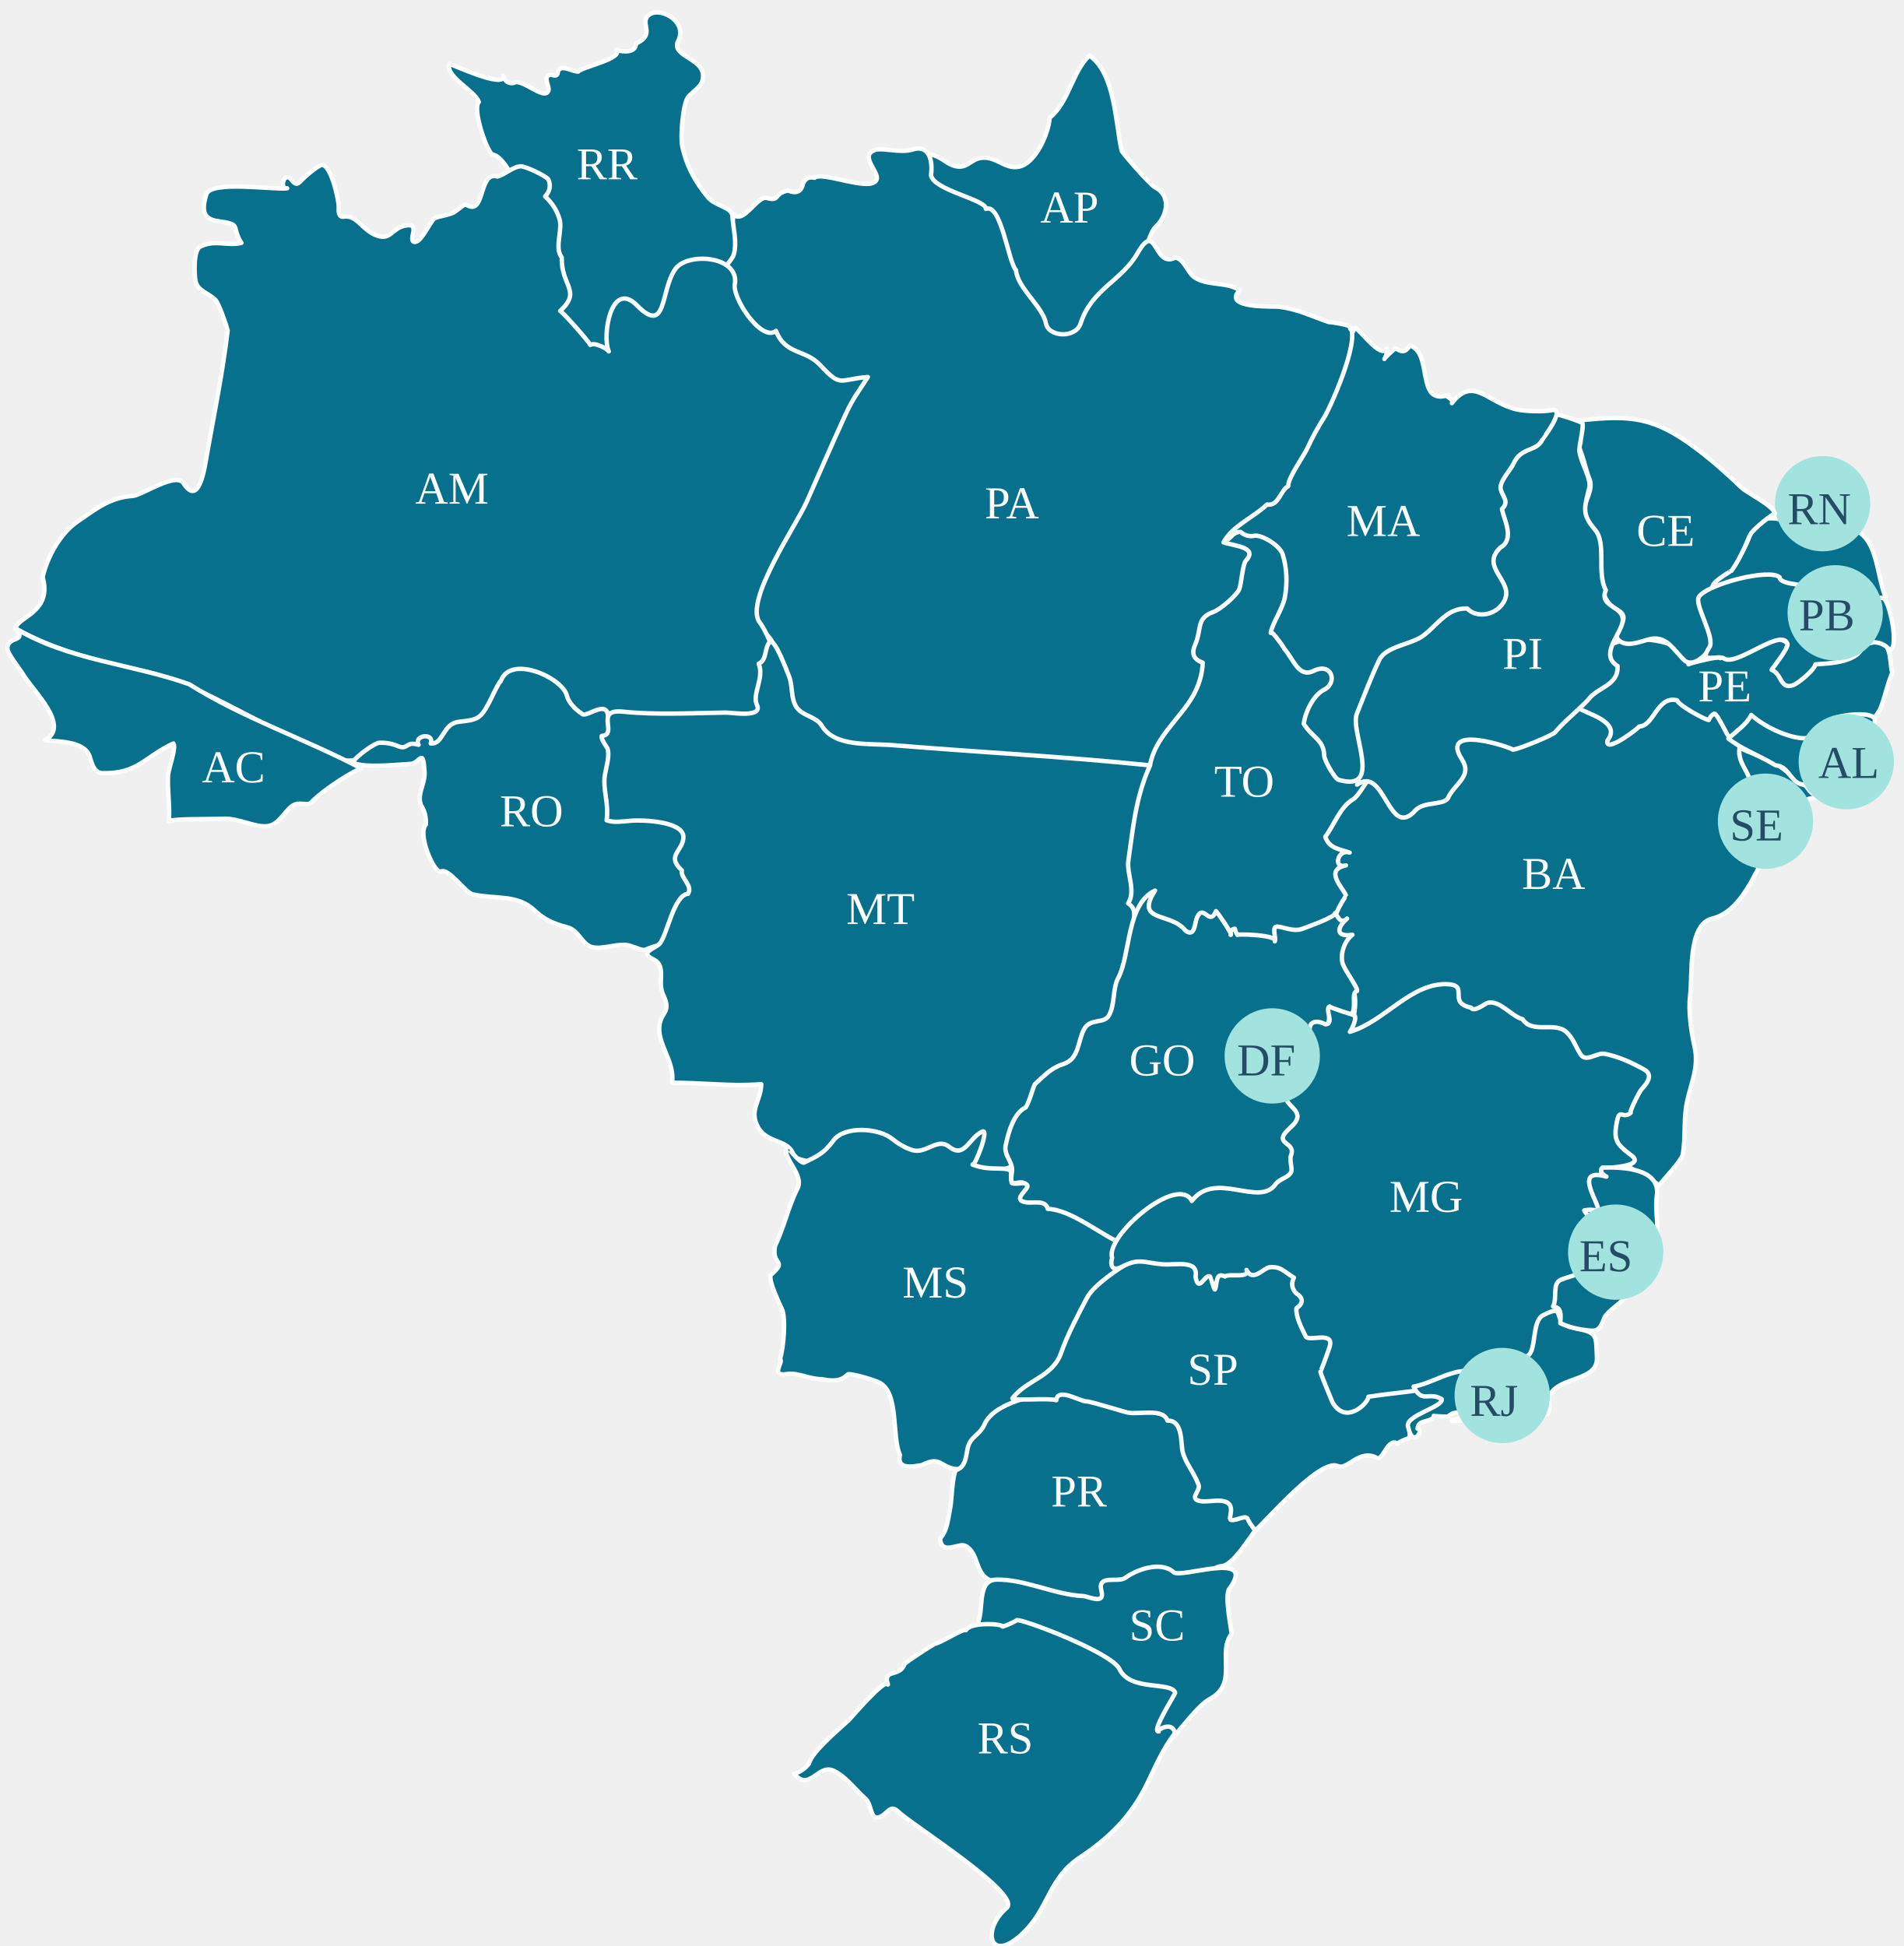
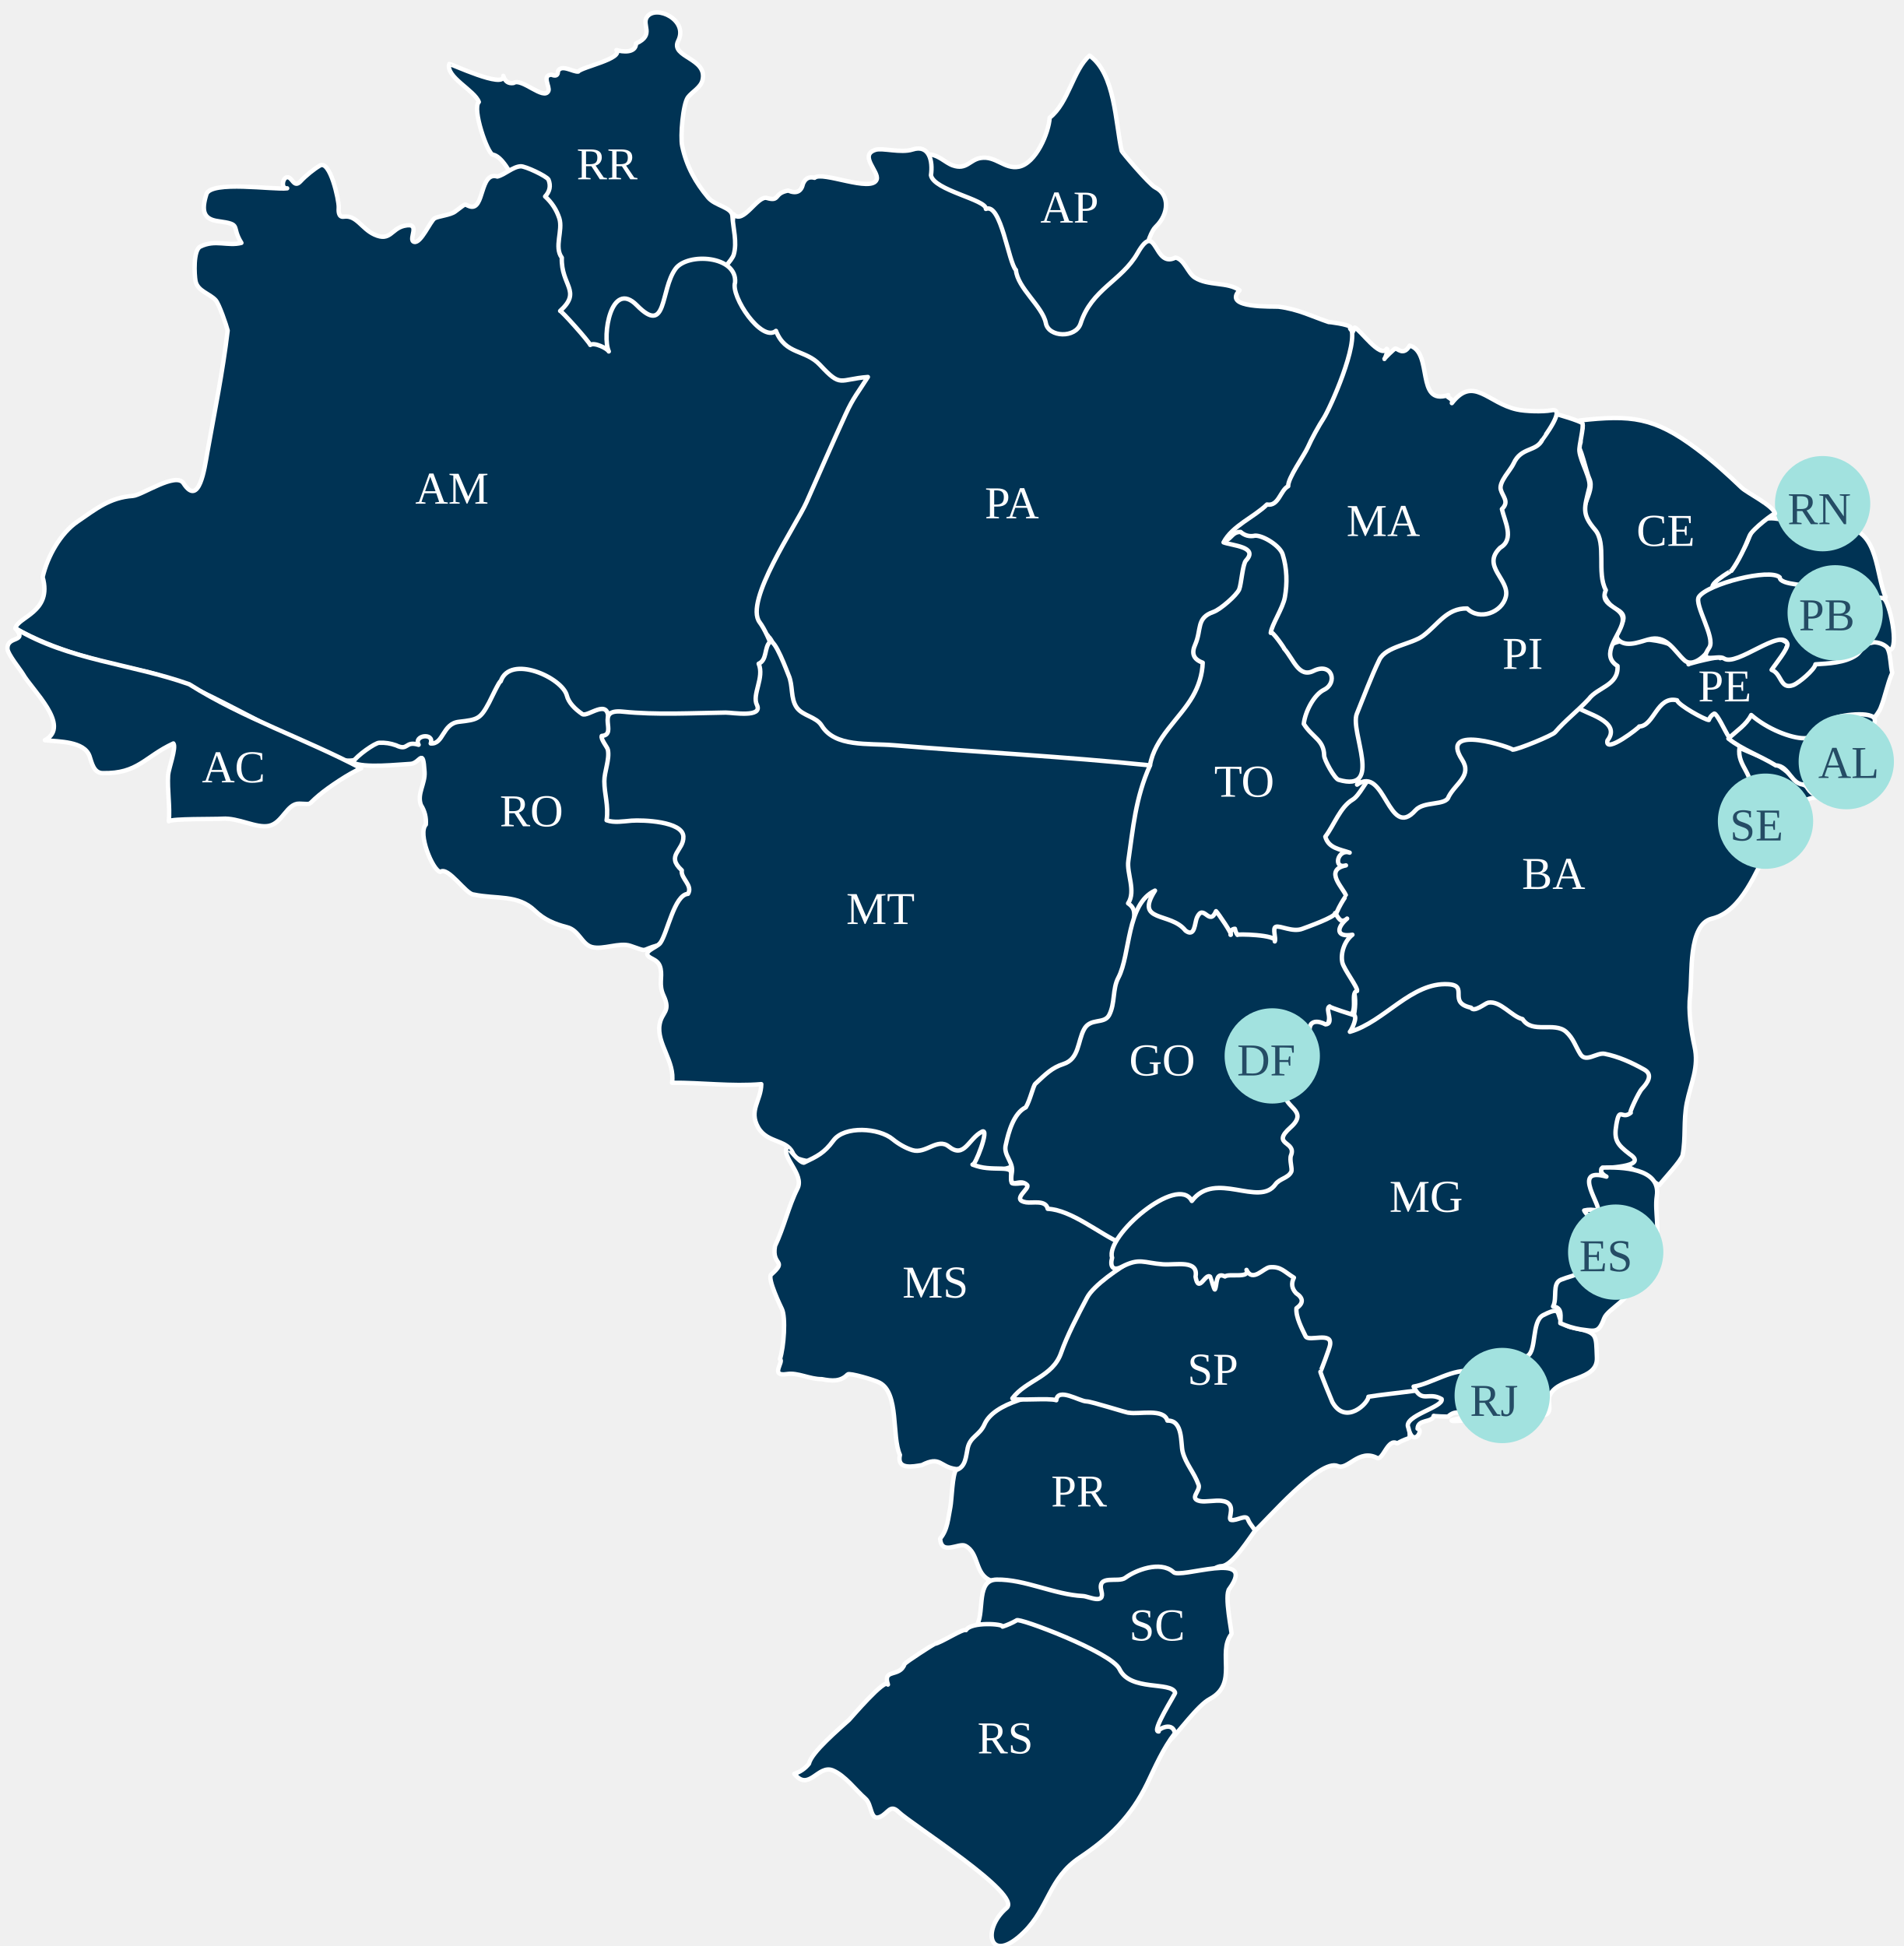
<svg xmlns="http://www.w3.org/2000/svg" xmlns:xlink="http://www.w3.org/1999/xlink" version="1.1" id="svg-map" x="0px" y="0px" width="450px" height="460px" viewBox="0 0 450 460" enable-background="new 0 0 450 460" xml:space="preserve">
  <style>
        .estado {
-             fill: #07718D;
+            fill: #003354;
        }

        .estado text {
            font-size: 0.9em;
        }

        .circle {
            fill: #A2E2DF;
        }

        .circle + text {
            fill: #254C65;
        }

        a:hover, a:hover .circle, a.active, a.active .circle {
-             fill: #003354;
+             fill: #07718D;
        }

        a:hover .circle, a.active .circle {
            stroke: rgba(255, 255, 255, 0.6);
        }

        a:hover .circle + text, a.active .circle + text {
            fill: #97E2DE;
        }
    </style>
  <g>
    <a xlink:href="javascript:sendClick('to')" class="estado" id="to">
      <path stroke="#FFFFFF" stroke-width="1.04" stroke-linecap="round" stroke-linejoin="round" d="M289.558,235.641                 c16.104,0.575,44.973-31.647,44.835-45.259c-0.136-13.612-17.227-58.446-22.349-66.088c-5.122-7.628-37.905,2.506-37.905,2.506                 S234.852,233.695,289.558,235.641z" />
      <text transform="matrix(1 0 0 1 287.0137 188.3208)" fill="#FFFFFF">TO</text>
    </a>
    <a xlink:href="javascript:sendClick('ba')" class="estado" id="ba">
      <path stroke="#FFFFFF" stroke-width="1.04" stroke-linecap="round" stroke-linejoin="round" d="M313.276,197.775                 c2.084-2.739,3.506-7.012,6.464-8.764c1.641-0.973,3.232-4.684,4.271-5.163c2.304-1.014,12.161-25.143,20.706-22.513                 c1.095,0.342,29.881,3.478,32.153,7.532c2.246-0.506,17.582-8.804,25.829-4.999c9.172,4.246,11.225,20.679,11.2,20.843                 c0.107,0.328-0.823,5.765-0.985,5.929c-1.15,1-5.258-0.807-4.22,2.138c1.317,3.751,5.094,10.583,9.97,6.613                 c-3.669,6.574-6.846,16.022-13.966,17.747c-5.808,1.411-4.605,13.421-5.178,18.037c-0.465,3.75,0.192,8.448,1.014,12.117                 c1.148,4.959-0.821,8.6-1.808,13.42c-0.822,4.162-0.219,8.299-0.987,12.297c-0.271,1.286-4.407,5.723-5.559,7.148                 c-1.616-1.426-63.952-37.248-73.1-36.265c1.149-3.738,2.438-9.559-0.741-12.723c-8.625-8.572-0.135-19.335-0.162-19.432                 c-0.546-1.725-5.396-6.079-0.026-7.175c-3.175,0.959-1.944-4.027,0.875-3.012C316.726,200.733,314.044,200.527,313.276,197.775z" />
      <text transform="matrix(1 0 0 1 359.7324 210.1221)" fill="#FFFFFF">BA</text>
    </a>
    <a xlink:href="javascript:sendClick('se')" class="estado" id="se">
      <path stroke="#FFFFFF" stroke-width="1.04" stroke-linecap="round" stroke-linejoin="round" d="M408.561,191.735                 c0.521-1.505,2.465-0.725,3.533-0.794c2.273-0.164,0.494-2.738,1.095-3.778c2.026-3.793-2.738-5.999-1.998-10.408                 c4.024,1.931,9.448,3.397,12.408,6.89c1.343,1.533,5.504,2.656,5.832,4.847c-6.822,0.384-6.901,8.819-11.942,11.572                 C413.545,202.212,407.055,193.721,408.561,191.735z" />
      <path class="circle" d="M417.324,182.854c6.214,0,11.266,5.035,11.266,11.262c0,6.208-5.052,11.261-11.266,11.261                 c-6.238,0-11.258-5.053-11.258-11.261C406.063,187.89,411.084,182.854,417.324,182.854z" />
      <text transform="matrix(1 0 0 1 408.9121 198.6689)" fill="#FFFFFF">SE</text>
    </a>
    <a xlink:href="javascript:sendClick('pe')" class="estado" id="pe">
      <path stroke="#FFFFFF" stroke-width="1.04" stroke-linecap="round" stroke-linejoin="round" d="M373.011,167.238                 c2.709-0.795,6.218-14.106,8.325-15.106c4.136-1.986,17.255-1.437,17.8,4.903c-0.437-0.068,8.189-2.273,7.479-1.466                 c1.7-0.711,10.518-4.723,12.599-4.82c0.274-0.013,4.603,0.905,3.068,2.315c-0.464,0.439,4.219,3.698,10.789,3.45                 c4.66-0.176,5.179-3.436,8.627-4.409c5.89-1.67,4.737,3.698,5.589,6.943c-1.182,2.684-1.646,5.586-2.74,8.285                 c-1.533,3.792-9.804,9.791-13.39,12.119c-7.287,4.778-21.802-4.067-22.762-5.67c-0.602-0.985-2.55-5.121-3.178-5.107                 c-0.629,0.356-1.04,0.861-1.287,1.519c-0.904-0.013-7.256-3.533-7.502-4.655c-4.769-1.151-5.425,6.108-8.957,6.19                 c0.219,0.108-8.244,6.681-7.506,3.314C383.556,170.4,374.241,168.566,373.011,167.238z" />
      <text transform="matrix(1 0 0 1 401.3984 165.8003)" fill="#FFFFFF">PE</text>
    </a>
    <a xlink:href="javascript:sendClick('al')" class="estado" id="al">
      <path stroke="#FFFFFF" stroke-width="1.04" stroke-linecap="round" stroke-linejoin="round" d="M413.953,169.018                 c3.78,3.313,9.424,5.505,12.547,5.491c3.229-0.013,5.009-3.328,7.421-4.794c1.177-0.712,10.297-1.93,9.174,1.042                 c-1.807,4.848-7.122,8.585-10.024,12.789c-2.792,2-3.423,7.093-6.354,1.864c-3.259,0.424-3.722-4.424-6.957-4.477                 c-3.668-2.261-7.998-3.769-11.201-6.342C410.615,172.646,412.751,171.359,413.953,169.018z" />
      <path class="circle" d="M436.423,168.763c6.236,0,11.258,5.054,11.258,11.278c0,6.207-5.02,11.259-11.258,11.259                 c-6.241,0-11.263-5.052-11.263-11.259C425.16,173.816,430.182,168.763,436.423,168.763z" />
      <text transform="matrix(1 0 0 1 429.7891 183.895)" fill="#FFFFFF">AL</text>
    </a>
    <a xlink:href="javascript:sendClick('rn')" class="estado" id="rn">
      <path stroke="#FFFFFF" stroke-width="1.04" stroke-linecap="round" stroke-linejoin="round" d="M404.698,138.795                 c2.383-4.027,6.574-6.123,8.49-11.149c1.973-5.107,3.834-5.818,8.764-4.642c5.041,1.207,9.339,0.837,14.57,1.671                 c7.534,1.193,6.848,10.968,9.206,16.516c-1.919,1.096-13.972,0.521-15.064-1.657c-1.041-2.067-2.904,7.107-5.094,7.3                 c1.532-5.847-12.654,1.78-5.424-8.683c2.545-3.67-6.302-0.808-6.711,0.725C410.121,144.013,407.217,139.151,404.698,138.795z" />
      <path class="circle" d="M430.827,107.798c6.241,0,11.261,5.039,11.261,11.261c0,6.224-5.02,11.261-11.261,11.261                 c-6.209,0-11.26-5.037-11.26-11.261C419.567,112.837,424.618,107.798,430.827,107.798z" />
      <text transform="matrix(1 0 0 1 422.541 123.9009)" fill="#FFFFFF">RN</text>
    </a>
    <a xlink:href="javascript:sendClick('ce')" class="estado" id="ce">
      <path stroke="#FFFFFF" stroke-width="1.04" stroke-linecap="round" stroke-linejoin="round" d="M372.379,104.409                 c0.437-1.368,2.961-3.627,1.043-5.025c12.106-1.328,17.581-0.849,27.66,6.723c4.026,3.054,6.822,5.574,10.571,9.147                 c1.317,1.273,7.614,4.313,7.914,6.164c-0.054-0.316-5.396,3.696-5.997,5.217c-1.066,2.684-2.659,6.093-4.3,8.298                 c0.025-0.055-6.903,3.957-3.532,4.217c-4.41,3.821-1.015,8.135-0.797,11.517c0.196,2.767-4.38,7.587-6.765,5.422                 c-2.244-1.999-3.998-5.711-7.779-5.094c-1.998,0.329-5.476,2.189-7.612,0.479c-2.52-2.054,3.669-5.162-0.545-7.354                 c-6.987-3.615-1.264-15.393-6.684-20.239c-3.504-3.136,1.753-7.313,0.109-10.749C374.952,111.68,373.694,105.244,372.379,104.409                 C373.035,102.314,374.815,105.971,372.379,104.409z" />
      <text transform="matrix(1 0 0 1 386.8379 129.0347)" fill="#FFFFFF">CE</text>
    </a>
    <a xlink:href="javascript:sendClick('pi')" class="estado" id="pi">
      <path stroke="#FFFFFF" stroke-width="1.04" stroke-linecap="round" stroke-linejoin="round" d="M320.781,185.478                 c2.465-5.149-7.505-20.801-7.505-20.801s47.354-65.868,54.285-66.841c0.299-0.042,6.243,1.768,6.463,2.219                 c0.438,0.863-0.821,5.244-0.685,6.587c0.275,2.629,2.879,6.587,2.328,8.684c-1.15,4.736-1.863,6.134,1.369,9.901                 c2.794,3.245,0.325,10.16,2.544,14.269c-1.778,4.23,4.768,3.656,3.943,7.613c-0.655,3.163-5.424,7.655-1.176,10.312                 c0.274,4.642-4.685,4.983-6.79,7.818c-2.631,2.835-5.535,5.013-7.999,7.888c-0.55,0.671-8.821,4.096-9.998,4.082                 c0.302-0.301-17.665-6.449-11.967,2.354c2.463,3.808-1.505,5.56-3.177,8.778c-0.633,2.164-5.836,0.958-7.836,3.205                 C328.176,198.748,327.409,180.727,320.781,185.478z" />
      <text transform="matrix(1 0 0 1 355.127 158.1045)" fill="#FFFFFF">PI</text>
    </a>
    <a xlink:href="javascript:sendClick('ma')" class="estado" id="ma">
      <path stroke="#FFFFFF" stroke-width="1.04" stroke-linecap="round" stroke-linejoin="round" d="M288.845,127.827                 c4.108-2.726,31.195-48.985,31.386-50.395c1.235,0.397,6.084,7.435,7.562,5.025c0.493,0.013-0.328,2.15-0.547,2.396                 c-0.054-0.135,2.189-2.286,2.52-2.436c0.521-0.233,1.948,1.903,3.451-0.726c5.642,1.575,1.314,14.31,9.121,11.694                 c-1.147,0.384,1.452,0.74,0.848,1.905c5.095-6.587,8.488-0.027,15.337,1.491c2.025,0.466,6.243,0.575,8.162,0.207                 c3.808-0.823-2.082,6.847-2.082,6.887c-1.369,2.986-5.041,1.713-6.818,5.683c-0.684,1.549-3.506,4.327-3.042,6.148                 c0.494,1.781,2.081,2.863,0.274,4.629c0.603,2.793,3.066,7.109-0.385,9.12c-4.601,4.383,2.304,7.52,1.316,11.598                 c-0.9,3.726-6.244,5.725-9.147,2.78c-4.847-0.11-6.872,3.821-10.406,6.45c-2.74,2.041-8.793,2.493-10.327,5.642                 c-1.918,3.929-3.699,8.763-5.341,12.79c-1.699,4.204,6.383,18.762-4.328,15.611c-0.932-0.273-3.396-4.725-3.396-5.738                 c-0.081-3.739-2.738-4.176-4.821-7.477c0.356-3.025,2.466-6.929,4.766-8.052c3.342-1.63,1.919-6.629-2.466-4.465                 c-3.505,1.726-4.709-2.794-6.958-5.287c0.548,0.59-3.064-4.696-3.146-3.697c0.19-1.89,2.876-5.833,3.341-8.448                 c0.575-3.259,0.52-6.764-0.521-10.105c-0.63-2.068-4.656-4.521-6.518-4.437c-1.289,0.287-2.443,0-3.427-0.878                 C290.983,125.675,290.983,128.044,288.845,127.827z" />
      <text transform="matrix(1 0 0 1 318.2754 126.7036)" fill="#FFFFFF">MA</text>
    </a>
    <a xlink:href="javascript:sendClick('ap')" class="estado" id="ap">
      <path stroke="#FFFFFF" stroke-width="1.04" stroke-linecap="round" stroke-linejoin="round" d="M225.198,39.089                 c3.274,1.165,3.985-1.315,6.572-1.74c3.616-0.603,5.683,2.725,9.037,2.067c4.055-0.78,7.093-8.025,7.314-11.598                 c4.492-3.534,5.503-11.258,9.42-14.68c6.055,4.258,6.11,15.788,7.589,22.485c-0.164,0.083,6.57,7.998,7.944,8.682                 c3.396,1.657,3.366,6.203,0.078,9.34c-3.777,3.587-7.449,34.275-7.449,34.275h-46.489c0,0,0.932-50.366,0-51.449                 C221.814,36.458,223.334,38.417,225.198,39.089z" />
      <text transform="matrix(1 0 0 1 245.9023 52.6099)" fill="#FFFFFF">AP</text>
    </a>
    <a xlink:href="javascript:sendClick('pa')" class="estado" id="pa">
      <path stroke="#FFFFFF" stroke-width="1.04" stroke-linecap="round" stroke-linejoin="round" d="M173.378,50.619                 c2.259,2.63,5.629-4.478,7.901-3.82c3.19,0.918,1.478-1.108,5.026-1.752c1.931,0.806,3.096,0.273,3.519-1.631                 c0.535-1.26,1.453-1.726,2.725-1.384c1.768-1.684,13.558,3.603,14.68,0.384c0.629-1.821-4.287-5.709-0.302-6.997                 c1.643-0.533,6.012,0.808,8.75-0.068c3.986-1.288,4.876,2.684,4.382,6.066c0.631,3.587,13.145,5.766,12.982,7.97                 c3.589-1.518,5.354,12.763,7.105,14.447c0.357,4.26,6.304,8.585,7.07,12.544c0.628,3.396,7.065,3.616,8.213,0.095                 c2.578-8.133,9.696-10.022,13.475-16.651c4.603-8.038,3.725,3.752,8.955,1.067c2.11,0.411,2.876,3.629,4.574,4.724                 c3.18,2.027,7.779,0.974,10.572,3.013c-4.192,4.382,8.188,3.752,9.231,3.875c4.682,0.575,8.104,2.383,11.855,3.629                 c-0.164-0.069,4.792,0.52,5.178,1.245c2.026,3.767-4.904,19.214-6.382,21.486c-1.121,1.713-2.932,4.985-3.727,6.834                 c-0.902,2.026-4.764,7.313-4.655,9.229c-1.888,0.972-2.248,4.835-5.012,4.328c-3.096,3.026-8.187,4.999-10.27,8.956                 c2.057,0.781,8.325,1.041,5.311,4.272c-0.821,0.877-1.094,5.533-1.615,6.833c-0.575,1.384-4.464,4.779-6.108,5.34                 c-4.107,1.426-2.736,4.135-4.271,7.655c-0.933,2.054-0.546,3.491,1.756,4.339c-0.083,2.835-0.988,5.575-2.385,7.998                 c-3.041,5.245-9.009,9.818-10.079,16.27c-3.261,3.408-87.066-1.22-87.464-2.644c-1.423-5.012,1.508-24.006-2.808-27.88                 c-0.19-2.082-29.893-6.299-30.714-8.081C150.016,140.479,173.173,58.561,173.378,50.619z M319.139,77.664                 C319.302,76.912,319.74,78.76,319.139,77.664z" />
      <text transform="matrix(1 0 0 1 232.7725 122.5137)" fill="#FFFFFF">PA</text>
    </a>
    <a xlink:href="javascript:sendClick('rr')" class="estado" id="rr">
      <path stroke="#FFFFFF" stroke-width="1.04" stroke-linecap="round" stroke-linejoin="round" d="M113.18,24.107                 c-0.972-2.753-7.861-5.889-6.999-8.984c0.068-0.232,13.229,6.053,12.79,2.808c0.398,1.329,1.219,1.889,2.439,1.685                 c1.889-1.301,7.148,4.204,8.216,1.889c0.438-0.959-1.657-3.753,0.74-3.848c1.026,0.438,1.534,0.164,1.52-0.822                 c0.835-1.752,3.575,0.219,4.793,0.083c0.767-1.056,10.625-3.026,9.037-5.094c1.37,0.438,4.574,0.808,4.63-1.547                 c4.546-2.054,1.15-4.409,2.644-6.354c2.177-2.82,9.791,0.809,7.327,5.738c-1.972,3.93,7.121,4.027,5.724,9.366                 c-0.452,1.686-2.479,2.724-3.423,3.971c-1.179,1.546-1.836,9.243-1.356,11.53c1.041,4.889,3.231,8.695,6.134,12.16                 c1.712,2.027,5.614,2.261,5.724,4.369c0.164,2.945,1.165,6.177,0.329,9.092c-1.547,5.424-36.618,30.471-36.618,30.471                 s-12.517-52.736-20.335-54.063C115.261,36.417,111.523,25.682,113.18,24.107z" />
      <text transform="matrix(1 0 0 1 136.2939 42.3862)" fill="#FFFFFF">RR</text>
    </a>
    <a xlink:href="javascript:sendClick('am')" class="estado" id="am">
      <path stroke="#FFFFFF" stroke-width="1.04" stroke-linecap="round" stroke-linejoin="round" d="M10.078,136.412                 c1.15-4.972,4.258-10.394,8.215-13.105c4.41-3.027,7.656-5.71,13.105-6.082c2.165-0.149,10.216-5.75,11.983-2.984                 c3.711,5.765,4.998-3.739,5.574-7.025c1.726-9.667,3.697-19.322,4.86-29.086c-0.342-1.356-2.013-6.231-2.833-7.163                 c-1.453-1.616-4.287-2.122-4.768-4.544c-0.272-1.452-0.574-7.258,1.109-8.121c3.494-1.768,6.547-0.042,9.737-0.89                 c-2.561-4.053,0.302-4.327-5.532-5.135c-3.438-0.466-3.971-2.466-2.738-6.368c1.053-3.3,15.898-1,19.088-1.396                 c-1.534,0.178-1.11-2.479-0.042-2.616c1.274-0.165,1.576,2.684,3.165,0.998c1.286-1.395,3.189-2.915,4.6-3.751                 c2.438-1.45,4.533,8.217,4.465,9.833c-0.041,0.78-0.137,2.438,1.177,2.246c3.012-0.466,4.219,2.849,7.273,4.231                 c3.778,1.713,3.929-1.355,7.023-2.068c4.301-0.985,0.711,3.396,2.383,3.793c1.589,0.385,3.806-4.969,4.821-5.572                 c0.93-0.533,3.725-0.753,4.846-1.602c3.013-2.245,1.933-1.686,3.492-1.206c3.478,1.041,2.233-8.367,6.491-7.066                 c1.822-0.466,3.643-2.34,5.533-2.423c1.041-0.043,6.066,2.287,6.544,3.147c0.589,1.465,0.316,2.795-0.793,3.986                 c1.575,1.425,2.698,3.149,3.355,5.162c0.904,2.862-1.286,6.807,0.588,9.299c-0.22,6.655,4.808,7.887-0.396,12.597                 c0.192-0.178,6.711,7.067,7.121,8.039c0.971-0.711,4.066,0.849,4.381,1.535c-1.658-3.629,0.547-17.09,6.628-10.915                 c7.203,7.327,5.491-3.615,9.148-8.627c2.834-3.875,14.597-3.136,14.077,3.246c-1.082,3.273,6.271,14.256,9.667,11.436                 c2.26,5.737,6.889,4.285,10.407,8.051c5.094,5.464,4.37,3.396,11.313,2.848c-2.259,3.602-3.425,4.808-5.272,8.86                 c-3.149,6.862-6.15,13.776-9.204,20.678c-2.437,5.505-14.843,23.471-11.105,28.442c4.806,6.395,9.339,30.183,11.324,29.934                 c-6.162-0.26-48.079-10.625-51.652-8.105c-1.453,1.013-53.626,10.503-55.9,10.819c-6.369,0.875-18.09-7.272-23.719-10.136                 c-8.601-4.381-16.61-8.981-26.088-11.05c-10.282-2.259-20.635-4.793-29.878-10.011C4.121,145.766,12.433,144.779,10.078,136.412z" />
      <text transform="matrix(1 0 0 1 98.1406 119.0591)" fill="#FFFFFF">AM</text>
    </a>
    <a xlink:href="javascript:sendClick('ac')" class="estado" id="ac">
      <path stroke="#FFFFFF" stroke-width="1.04" stroke-linecap="round" stroke-linejoin="round" d="M3.656,148.545                 c12.557,7.544,27.524,8.367,41.082,13.2c12.802,8.065,27.278,12.845,40.616,19.872c-2.834,1.205-7.587,4.382-9.983,6.395                 c-2.93,2.45-1.3,2.04-4.628,1.957c-2.93-0.069-3.957,4.615-7.203,5.259c-2.999,0.603-7.161-1.958-10.995-1.697                 c-1.905,0.136-11.969-0.056-12.64,0.603c0.313-3.642-0.385-7.299-0.165-10.941c0.096-1.439,1.998-6.533,1.245-7.451                 c-6.82,3.149-8.339,7.19-16.733,7.013c-2.136-0.042-2.562-2.492-3.081-4.001c-1.247-3.572-7.218-3.422-10.559-3.778                 c6.299-3.41-3.107-11.9-5.216-15.679c-0.52-0.918-3.588-4.655-3.629-5.957C1.642,150.174,6.612,151.968,3.656,148.545z" />
      <text transform="matrix(1 0 0 1 47.7017 184.9355)" fill="#FFFFFF">AC</text>
    </a>
    <a xlink:href="javascript:sendClick('ro')" class="estado" id="ro">
      <path stroke="#FFFFFF" stroke-width="1.04" stroke-linecap="round" stroke-linejoin="round" d="M83.34,180.232                 c0.931-1.574,5.341-4.668,6.312-4.656c1.355-0.067,2.671,0.138,3.958,0.603c3.012,1.44,2.039-1.135,5.341-0.123                 c-1.274-2.287,3.793-2.943,2.86-0.315c3.068,0.247,2.725-4.683,6.668-5.12c4.438-0.508,5.054-0.646,7.122-4.534                 c0.135-0.246,2.628-5.519,2.752-5.025c2.191-6.491,14.585-0.878,15.638,3.355c0.397,1.615,1.834,3.137,3.642,4.369                 c1.246,0.862,6.327-3.999,6.134,1.314c-0.78,1.274,26.663,7.656,30.005,19.282c3.82,13.338-16.421,32.167-18.173,34.043                 c-4.464,1.191-2.039,1.726-6.6,0.15c-2.574-0.875-6.422,0.986-9.08,0.289c-2.409-0.645-3.041-3.957-5.86-4.683                 c-3.055-0.78-5.423-1.795-7.654-3.93c-4.041-3.876-8.983-2.645-14.475-3.808c-1.835-0.083-6.053-6.779-7.874-5.327                 c-1.821-0.438-5.381-9.094-3.397-11.204c0.124-1.67-0.26-3.204-1.163-4.627c-0.986-2.644,1.041-5.026,0.863-7.806                 c-0.384-6.081-1.028-1.986-3.382-1.903C94.336,180.686,85.957,181.671,83.34,180.232z" />
      <text transform="matrix(1 0 0 1 118.1299 195.3193)" fill="#FFFFFF">RO</text>
    </a>
    <a xlink:href="javascript:sendClick('mt')" class="estado" id="mt">
      <path stroke="#FFFFFF" stroke-width="1.04" stroke-linecap="round" stroke-linejoin="round" d="M142.237,173.962                 c4-0.316-1.888-6.452,5-5.738c7.914,0.808,16.295,0.328,24.279,0.218c1.629-0.013,8.902,1.288,7.395-1.833                 c-1.192-2.453,1.821-6.425,0.425-9.725c2.027-0.864,1.289-3.807,2.629-5.107c1.151-1.123,4.176,7.244,4.436,7.819                 c1.097,2.451,0.398,5.478,1.932,7.654c1.41,1.987,4.574,2.136,5.889,4.259c3.136,5.136,10.845,4.137,17.13,4.657                 c20.159,1.656,40.356,2.669,60.486,4.752c-3.48,7.763-3.999,14.912-5.122,22.552c-0.437,2.972,1.863,7.163-0.056,10.065                 c1.945,1.287,1.346,2.753,1.424,4.409c1.151,25.129-20.429,60.186-33.548,58.569c-10.914-1.369-45.3,0.058-46.928-3.396                 c-1.165-3.944-6.136-2.658-8.395-6.603c-2.301-4.051,0.684-6.299,0.737-10.242c-6.997,0.603-14.09-0.384-21.102-0.324                 c0.793-5.016-3.725-9.288-2.929-13.809c0.519-3.025,2.726-2.916,0.932-6.79c-1.206-2.589-0.261-4.247-0.699-6.382                 c-0.289-1.385-1.042-1.876-2.124-2.424c-2.931-1.493,1.246-2.48,2.056-3.644c1.726-2.465,3.299-11.394,6.545-11.612                 c1.219-1.999-1.781-3.643-1.465-5.56c-3.902-3.588,0.506-4.643,0.369-7.984c-0.151-3.627-9.654-3.944-12.256-3.751                 c-1.821,0.137-4.109,0.562-5.888-0.094c0.493-3.521-0.521-6.054-0.535-9.217c-0.014-2.286,1.288-5.177,0.835-7.45                 C143.581,176.618,141.937,174.714,142.237,173.962z" />
      <text transform="matrix(1 0 0 1 200.0244 218.4175)" fill="#FFFFFF">MT</text>
    </a>
    <a xlink:href="javascript:sendClick('ms')" class="estado" id="ms">
      <path stroke="#FFFFFF" stroke-width="1.04" stroke-linecap="round" stroke-linejoin="round" d="M183.198,294.536             c2.136-4.464,3.177-9.394,5.312-13.61c1.712-3.344-4.067-7.587-2.423-9.807c0.027-0.026,2.738,3.641,3.917,3.725             c3.204-1.534,4.807-2.272,6.984-5.228c2.615-3.59,10.832-3.014,14.051-0.305c1.259,1.041,3.068,2.107,4.668,2.574             c3.163,0.934,5.889-3.013,8.559-0.873c3.724,2.982,4.626-1.862,7.86-3.509c1.945-1.012-1.768,8.465-2.244,7.781             c2.463,0.959,4.285,0.901,6.82,0.959c3.504,0.081,1.805,1.205,2.436,3.339c0.466,1.564,28.948-5.997,29.416,0.578             c0.302,3.837-0.987,61.813-0.987,61.813s-39.532,5.533-41.602,5.286c-3.889-0.492-3.587-3.231-8.063-0.933             c-2.028,0.329-6.012,1.205-5.177-2.409c-2.013-4.354-0.111-14.625-4.849-17.088c-1.206-0.659-7.092-2.36-7.504-1.945             c-1.699,1.777-3.739,1.562-6.121,1.121c-2.904,0.027-5.629-1.614-8.243-1.203c-4.178,0.656-0.603-2.986-1.645-3.535             c0.932-2.847,1.411-9.912,0.453-11.856c-0.165-0.331-3.52-7.232-2.547-8.108C186.306,297.688,182.334,299.415,183.198,294.536z" />
      <text transform="matrix(1 0 0 1 213.2939 306.7236)" fill="#FFFFFF">MS</text>
    </a>
    <a xlink:href="javascript:sendClick('go')" class="estado" id="go">
      <path stroke="#FFFFFF" stroke-width="1.04" stroke-linecap="round" stroke-linejoin="round" d="M237.768,270.519                 c0.628-2.904,1.835-7.396,4.709-8.766c1.015-1.644,1.754-5.147,2.275-5.586c2.408-2.247,3.889-3.783,6.63-4.656                 c3.723-1.205,3.338-5.342,4.846-8.165c1.504-2.845,4.736-1.15,5.942-3.382c1.479-2.834,0.741-6.161,2.189-8.874                 c2.902-5.531,1.862-17.363,8.656-20.567c-4.878,7.641,3.698,4.971,7.201,9.449c2.273,1.738,2.164-1.822,2.71-3.055                 c1.618-3.533,2.878,2.247,4.52-1.533c0.413,0.37,4.136,5.765,3.427,5.601c-0.029-0.931,0.326-1.408,1.037-1.438                 c0.108,0.534,0.274,1.013,0.602,1.452c-0.602-0.261,9.697-0.095,8.82,1.534c0.36-0.657-0.602-3.11,0.221-3.438                 c1.039-0.411,3.971,1.368,6.351,0.438c1.045-0.397,7.889-2.807,7.671-3.683c0.767,0.905,1.262,2.67,2.85,1.286                 c-2.632,2.274-2.576,4.466,1.258,3.821c-1.861,1.438-2.846,4.341-2.382,6.547c0.357,1.643,3.752,5.973,3.478,6.751                 c-1.78,0.315,0.602,5.438-2.325,6.078c-3.181,0.701-3.973-5.53-4.3,0.688c-0.164,1.48-1.097,1.67-2.768,0.576                 c-3.288,0.327-0.549,2.19-1.121,3.888c-0.988,2.902,2.792,6.437-2.411,6.764c-3.586,0.219-2.682,1.341-2.682-2.739                 c-0.028-4.573-12.054-3.643-10.218,0.521c-4.901,6.355,12.05-0.326,9.668,6.355c-1.313,3.752,15.83,28.211,10.406,25.416                 c-1.944-0.986-50.804,10.271-49.982,12.105c-5.012-2.136-11.804-7.941-17.391-8.162c-0.438-2.189-3.618-1.284-5.095-1.533                 c-3.724-0.604,1.04-3.231,0.22-4.109c-1.89-1.916-4.382,1.756-3.588-3.012C239.602,274.627,237.055,273.038,237.768,270.519z" />
      <text transform="matrix(1 0 0 1 266.9111 254.2139)" fill="#FFFFFF">GO</text>
    </a>
    <a xlink:href="javascript:sendClick('pr')" class="estado" id="pr">
      <path stroke="#FFFFFF" stroke-width="1.04" stroke-linecap="round" stroke-linejoin="round" d="M222.225,363.694                 c1.807-2.138,1.889-4.881,2.424-7.479c0.301-1.453,0.465-7.86,1.369-8.736c2.3-0.684,2.3-3.315,2.726-5.204                 c0.616-2.738,2.821-2.958,3.984-5.616c4.369-9.91,38.947-9.529,46.476-9.227c4.658,0.193,15.775,34.563,17.916,33.794                 c-1.728,2.19-5.754,8.929-8.41,8.984c-4.054,0.057-14.215,14.68-14.215,14.68s-37.329-12.05-40.287-11.285                 c-3.875-1.449-2.698-6.491-6.054-8.216C226.663,364.623,222.498,367.8,222.225,363.694z" />
      <text transform="matrix(1 0 0 1 248.4453 356.1045)" fill="#FFFFFF">PR</text>
    </a>
    <a xlink:href="javascript:sendClick('sc')" class="estado" id="sc">
      <path stroke="#FFFFFF" stroke-width="1.04" stroke-linecap="round" stroke-linejoin="round" d="M231.029,383.959                 c1.669-3.338-0.284-10.516,4.573-10.569c6.631-0.109,13.639,3.559,20.402,3.888c1.317,0.055,5.231,2.163,4.357-1.15                 c-1.095-4.164,3.945-1.863,5.67-3.179c2.274-1.724,8.187-4.106,11.311-1.367c1.423,1.809,20.05-5.395,13.284,3.946                 c-1.368,1.395,0.713,10.789,0.466,10.734c-3.449,4.438,1.726,11.666-5.096,15.334c-2.901,1.536-7.284,7.779-9.64,9.995                 C276.085,411.866,233.534,382.918,231.029,383.959z" />
      <text transform="matrix(1 0 0 1 266.9111 387.7646)" fill="#FFFFFF">SC</text>
    </a>
    <a xlink:href="javascript:sendClick('rs')" class="estado" id="rs">
      <path stroke="#FFFFFF" stroke-width="1.04" stroke-linecap="round" stroke-linejoin="round" d="M191.236,416.881                 c0.52-2.684,7.38-8.409,9.477-10.351c0.37-0.359,8.599-10.08,9.174-8.329c-1.301-3.89,2.781-1.589,3.917-4.819                 c0.26-0.521,7.04-4.821,7.109-4.795c1.436-0.191,6.721-3.695,7.421-3.257c1.204-2.028,8.927-1.479,8.653-0.824                 c1.165-0.38,2.284-0.877,3.326-1.479c0.221-0.821,22.459,7.533,24.319,11.531c2.523,5.34,12.217,2.822,13.15,5.563                 c0.106,0.275-5.809,9.339-3.89,9.173c-0.985,0.08,3.204-2.875,3.834,0.409c-2.793,3.619-4.6,7.834-6.571,11.944                 c-3.696,7.614-8.872,12.765-15.886,17.42c-7.394,4.902-7.339,11.941-13.257,17.693c-8.091,7.942-10.159-0.574-4.08-5.752                 c3.806-3.231-22.527-19.746-25.578-22.732c-1.918-1.862-2.384,0.274-4.219,1.15c-2.547,1.205-1.917-2.822-3.588-4.273                 c-2.3-1.999-4.793-5.479-7.737-6.68c-3.478-1.367-5.615,5.145-9.052,0.821C189.168,418.854,190.332,418.032,191.236,416.881z" />
      <text transform="matrix(1 0 0 1 231.0313 414.4658)" fill="#FFFFFF">RS</text>
    </a>
    <a xlink:href="javascript:sendClick('sp')" class="estado" id="sp">
      <path stroke="#FFFFFF" stroke-width="1.04" stroke-linecap="round" stroke-linejoin="round" d="M239.3,330.554                 c3.26-4.356,9.56-5.039,11.531-10.792c1.369-3.942,3.889-8.818,6.135-13.036c1.561-2.957,7.749-7.121,10.517-8.65                 c0.383-0.196,32.974-6.138,42.234-1.701c20.265,9.724,26.017,33.879,27.854,33.304c4.408-1.425,5.34,3.778,2.106,4.49                 c-1.754,0.413-6.519,1.479-6.49,3.399c0.027,3.448,0.521,1.615-2.931,3.639c-2.189-1.42-3.34,4.111-4.763,3.426                 c-4.271-2.244-6.958,2.96-9.258,1.918c-4.271-1.918-16.98,13.092-19.638,15.336c0.245-0.218-1.148-1.479-1.587-2.685                 c-0.466-1.369-2.658,0.385-4.025,0.082c-0.986-0.192,1.751-4.079-2.303-4.52c-1.369-0.164-3.753,0.303-4.929,0.084                 c-2.903-0.547,0.108-2.41-0.439-3.862c-1.067-2.986-3.013-4.931-3.751-7.779c-0.52-1.945,0.165-7.531-3.615-7.395                 c-0.848-2.956-6.628-1.451-9.066-1.862c-0.162,0.163-8.846-2.684-10.079-2.684c-1.616-0.029-6.791-3.396-7.121-0.274                 C247.982,330.386,239.876,331.21,239.3,330.554z" />
      <text transform="matrix(1 0 0 1 280.6816 327.3193)" fill="#FFFFFF">SP</text>
    </a>
    <a xlink:href="javascript:sendClick('mg')" class="estado" id="mg">
      <path stroke="#FFFFFF" stroke-width="1.04" stroke-linecap="round" stroke-linejoin="round" d="M262.881,297.305                 c-1.696-5.094,15.531-19.882,18.844-13.421c5.531-7.367,15.886,1.588,19.773-3.944c0.988-1.367,3.015-1.453,3.725-2.957                 c0.326-0.711-0.493-2.793-0.056-3.888c1.369-3.398-4.873-2.355-0.109-6.603c4.547-4.053-1.917-4.739-1.204-8.186                 c0.957-4.604,1.807-4.713,5.613-6.027c1.943-0.688,0.906-8.272,0.083-8.52c-0.108-2.699,1.974-2.546,3.782-1.617                 c2.188-0.135-0.276-3.695,0.957-4.243c-0.357,0.151,5.559,1.999,5.724,2.055c0.986,0.358-0.52,3.534-0.931,3.943                 c8.217-2.355,14.514-11.789,23.279-11.242c4.983,0.316-0.327,4.339,5.367,5.544c0.684,1.234,3.34-1.054,4.054-1.189                 c2.876-0.536,5.53,3.284,8.106,3.886c2.301,3.578,7.503,0.537,10.298,3.001c1.755,1.589,2.188,3.397,3.396,5.313                 c1.314,2.052,3.86-0.465,5.726-0.109c3.257,0.656,6.326,2.026,9.338,3.723c2.19,1.205,0.768,3.179-0.548,4.573                 c-0.765,0.796-3.259,6.165-2.627,5.643c-2.138,1.781-2.628-1.669-3.397,2.764c-0.628,3.674,0.164,4.714,3.149,7.015                 c4.901,3.229-6.765,3.12-6.71,3.504c0.22,0.601-2.846,41.96-3.835,42.179c-6.737,1.562-14.513,5.311-21.744,7.012                 c-12.736,2.985-24.295,3.778-29.471,4.656c0,1.452-5.367,6.872-8.518,1.259c0,0-3.041-7.285-2.821-7.229                 c0.105-0.027,2.138-5.506,2.244-6.137c0.768-3.504-5.042-0.765-5.749-2.188c-0.878-1.81-2.358-4.576-2.166-6.628                 c1.699-1.205,1.672-2.383-0.08-3.562c-1.04-1.095-1.205-2.303-0.521-3.672c-2.329-1.424-3.065-2.683-5.698-2.462                 c-1.479,0.138-4.055,3.668-5.506,0.629c0.878,2.108-4.188,0.769-5.094,1.56c-2.354-1.202-1.779,2.028-2.384,3.069                 c-0.137,0.22-1.014-2.904-1.065-2.961c-1.149-1.175-2.767,4.165-3.505-0.055c0.766-4.105-4.657-2.709-7.67-2.93                 c-4.708-0.353-5.53-1.613-9.858,0.631C262.993,300.562,262.336,299.274,262.881,297.305z" />
      <text transform="matrix(1 0 0 1 328.4063 286.4561)" fill="#FFFFFF">MG</text>
    </a>
    <a xlink:href="javascript:sendClick('rj')" class="estado" id="rj">
      <path stroke="#FFFFFF" stroke-width="1.04" stroke-linecap="round" stroke-linejoin="round" d="M332.886,337.429                 c-1.26-2.768,8.409-4.795,7.89-6.71c-3.177-1.864-4.602,1.148-6.63-2.959c4.274-0.686,9.533-4.49,13.831-3.562                 c0.548-0.219,4.902-1.753,4.96,0.167c2.546-1.566,5.479-2.412,8.105-3.837c2.246-1.206,0.932-8.218,3.725-9.643                 c6.054-3.123,1.398,1.836,7.066,2.959c5.888,1.205,5.395,1.48,5.641,7.067c0.247,5.642-8.763,4.381-11.063,8.764                 c-1.039,1.999,1.698,5.368-3.368,4.903c-4.188-0.413-10.628,2.355-9.285-3.18c-1.039-0.08-1.861,0.301-2.464,1.124                 c0,0,0.105,2.767-0.74,2.741c-0.766-0.056-7.643,1.094-7.449,0.463c1.398-0.359,2.708-0.684,4.135-0.794                 c-1.667-0.713-2.957-1.839-4.901-0.142c0.465,0.195-4.227-0.086-3.379-0.113c-0.521,1.727-3.814,0.699-3.879,3.045                 C336.717,337.908,333.927,342.41,332.886,337.429z" />
      <path class="circle" d="M355.094,318.613c6.209,0,11.263,5.021,11.263,11.259c0,6.208-5.056,11.264-11.263,11.264                 c-6.211,0-11.263-5.054-11.263-11.264C343.831,323.634,348.883,318.613,355.094,318.613z" />
      <text transform="matrix(1 0 0 1 347.4648 334.6807)" fill="#FFFFFF">RJ</text>
    </a>
    <a xlink:href="javascript:sendClick('es')" class="estado" id="es">
      <path stroke="#FFFFFF" stroke-width="1.04" stroke-linecap="round" stroke-linejoin="round" d="M367.119,308.834                 c1.044-1.999-0.298-5.451,1.841-6.326c3.697-1.453,3.858-0.467,5.941-4.49c0.767-1.563,3.999-5.807,2.848-7.835                 c-0.439-0.765-3.204-3.613-3.286-4.05c1.04-0.249,2.079-0.219,3.123,0.054c1.366-0.654-6.465-10.519,2.137-8.054                 c-1.204-0.655-1.535-1.365-0.932-2.135c4.358-0.138,13.856,0.027,12.845,6.738c-0.577,3.835,0.933,8.079-0.577,11.804                 c-0.218,0.576-5.861,8.954-5.831,8.954c0.985,3.289-5.18,5.808-6.054,8.165c-1.313,3.56-2.135,3.013-5.614,2.573                 c-1.64-0.274-3.202-0.768-4.736-1.451C368.819,311.297,369.424,309.055,367.119,308.834z" />
      <path class="circle" d="M381.917,284.723c6.21,0,11.261,5.055,11.261,11.262c0,6.212-5.051,11.261-11.261,11.261                 c-6.212,0-11.263-5.049-11.263-11.261C370.654,289.777,375.705,284.723,381.917,284.723z" />
      <text transform="matrix(1 0 0 1 373.3047 300.4971)" fill="#FFFFFF">ES</text>
    </a>
    <a xlink:href="javascript:sendClick('df')" class="estado" id="df">
      <path stroke="#FFFFFF" stroke-width="1.04" stroke-linecap="round" stroke-linejoin="round" d="M292.461,246.197                 c0,0,12.929-2.903,14.188,0c1.233,2.903,0.659,10.683-1.424,11.504c-2.08,0.849-14.296-1.806-14.023-3.313                 C291.503,252.853,292.461,246.197,292.461,246.197z" />
      <path class="circle" d="M300.735,238.34c6.212,0,11.26,5.035,11.26,11.258c0,6.21-5.048,11.263-11.26,11.263                 c-6.209,0-11.261-5.053-11.261-11.263C289.475,243.377,294.523,238.34,300.735,238.34z" />
      <text transform="matrix(1 0 0 1 292.4141 254.2139)" fill="#FFFFFF">DF</text>
    </a>
    <a xlink:href="javascript:sendClick('pb')" class="estado" id="pb">
      <path stroke="#FFFFFF" stroke-width="1.04" stroke-linecap="round" stroke-linejoin="round" d="M401.575,141.096                 c2.081-3.081,16.791-6.82,19.117-4.616c0,1.918,7.259,1.686,10.133,2.712c-0.492,3.038,12.652,1.533,14.408,2.259                 c1.421,0.589,3.833,11.983,1.421,12.202c-0.874-1.124-2.083-1.739-3.586-1.835c-2.957-0.027-2.546,1.863-4.383,3.108                 c-2.626,1.767-6.571,1.917-9.558,2.109c-0.162,1.232-3.943,4.438-5.259,4.916c-3.122,1.149-2.657-2.727-5.095-3.602                 c0.713-1.124,4.082-5.203,3.725-6.205c-1.423-3.846-12.051,5.52-14.981,3.506c-1.396-0.973-6.218,1.493-3.476-2.588                 C405.574,150.776,400.398,142.889,401.575,141.096z" />
      <path class="circle" d="M433.797,133.597c6.237,0,11.26,5.051,11.26,11.261c0,6.226-5.022,11.262-11.26,11.262                 c-6.208,0-11.257-5.036-11.257-11.262C422.54,138.647,427.589,133.597,433.797,133.597z" />
      <text transform="matrix(1 0 0 1 425.2129 148.9893)" fill="#FFFFFF">PB</text>
    </a>
  </g>
</svg>
